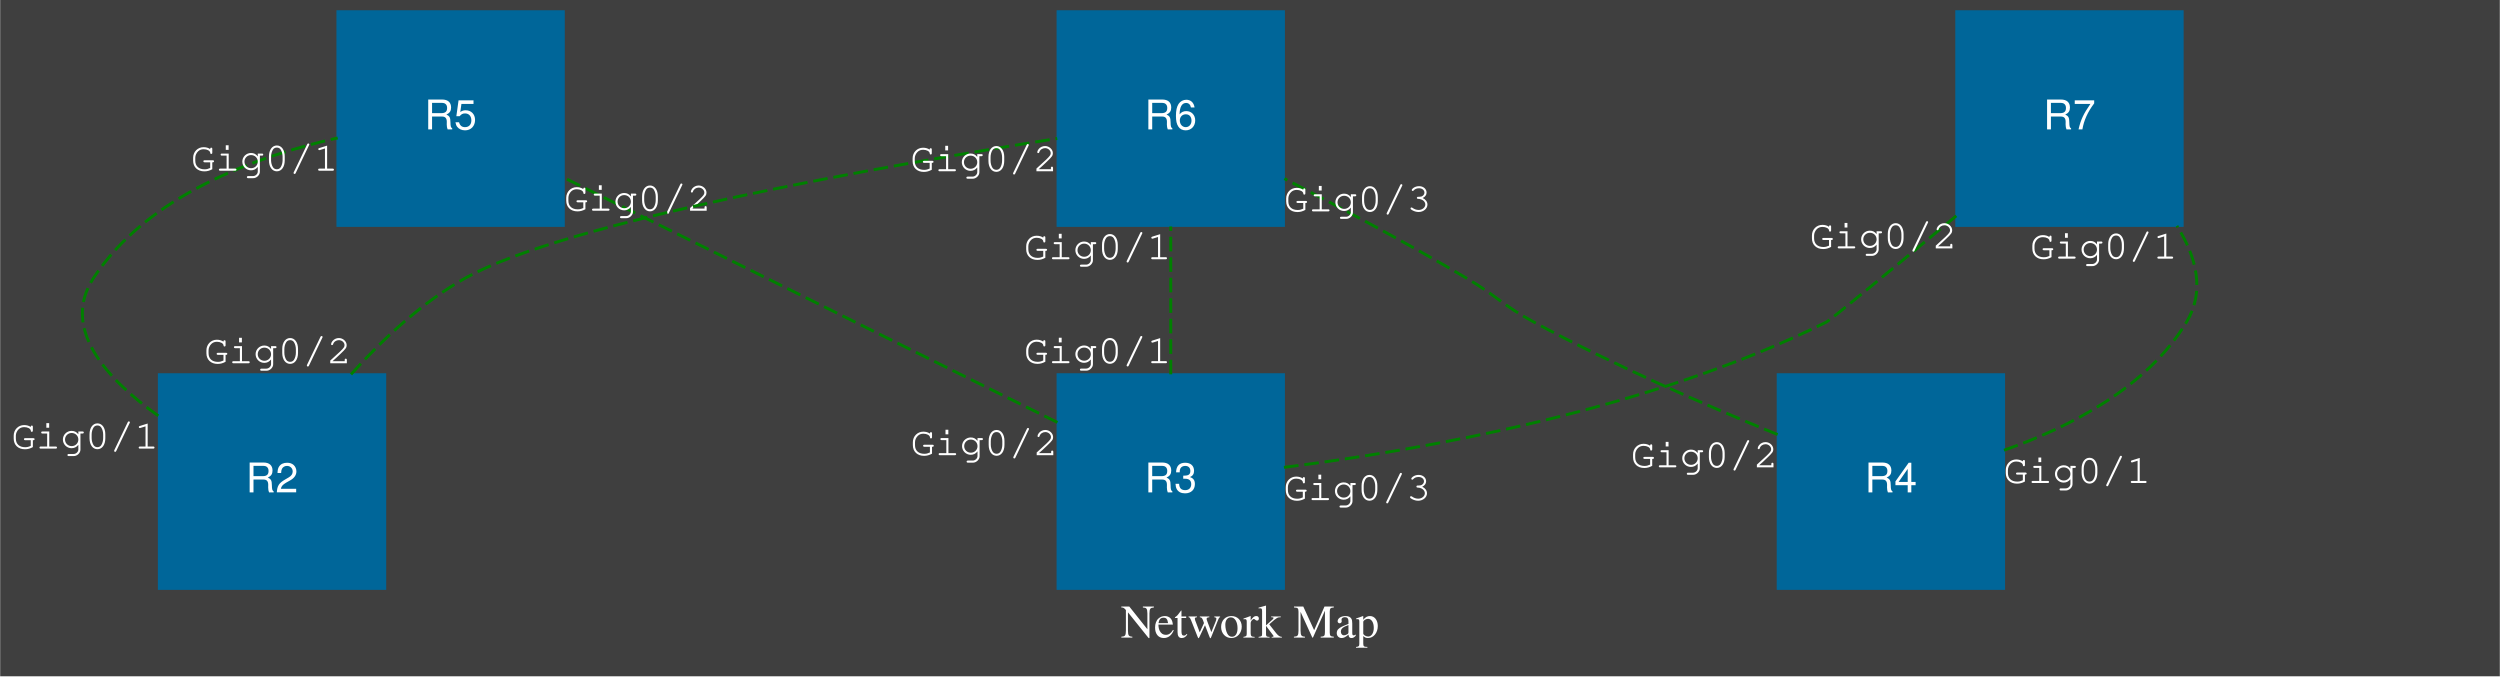
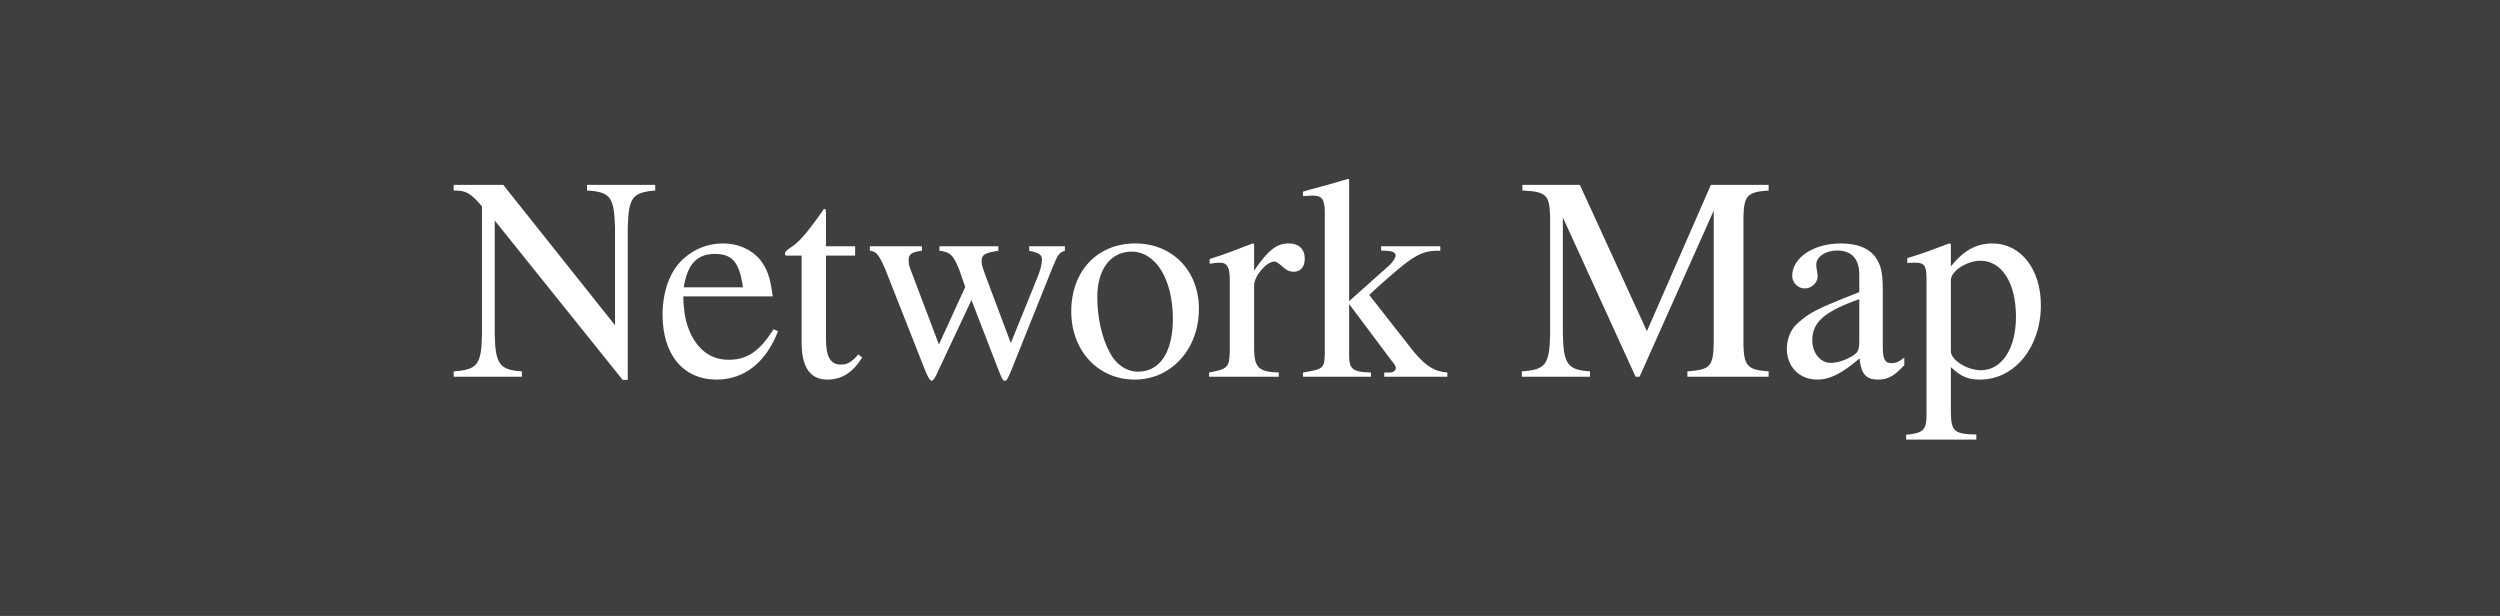
- <svg xmlns="http://www.w3.org/2000/svg" width="854pt" height="231pt" viewBox="0.00 0.00 853.86 231.00">
-   <g id="graph0" class="graph" transform="scale(1 1) rotate(0) translate(4 227)">
-     <polygon fill="#3f3f3f" stroke="transparent" points="-4,4 -4,-227 849.86,-227 849.86,4 -4,4" />
-     <text text-anchor="middle" x="422.93" y="-9.2" font-family="Times,serif" font-size="16.00" fill="white">Network Map</text>
-     <g id="node1" class="node">
-       <polygon fill="#006699" stroke="#006699" points="434.36,-99 357.36,-99 357.36,-26 434.36,-26 434.36,-99" />
-       <text text-anchor="middle" x="395.86" y="-58.8" font-family="Helvetica,sans-Serif" font-size="14.00" fill="white">R3</text>
-     </g>
-     <g id="node2" class="node">
-       <polygon fill="#006699" stroke="#006699" points="434.36,-223 357.36,-223 357.36,-150 434.36,-150 434.36,-223" />
-       <text text-anchor="middle" x="395.86" y="-182.8" font-family="Helvetica,sans-Serif" font-size="14.00" fill="white">R6</text>
-     </g>
-     <g id="edge3" class="edge">
-       <path fill="none" stroke="green" stroke-dasharray="5,2" d="M395.86,-99.12C395.86,-115.01 395.86,-133.7 395.86,-149.63" />
-       <text text-anchor="middle" x="445.86" y="-120.8" font-family="Courier,monospace" font-size="14.00" fill="white">            </text>
-       <text text-anchor="middle" x="370.86" y="-138.43" font-family="Courier,monospace" font-size="14.00" fill="white">Gig0/1</text>
-       <text text-anchor="middle" x="370.86" y="-102.92" font-family="Courier,monospace" font-size="14.00" fill="white">Gig0/1</text>
-     </g>
-     <g id="node3" class="node">
-       <polygon fill="#006699" stroke="#006699" points="188.36,-223 111.36,-223 111.36,-150 188.36,-150 188.36,-223" />
-       <text text-anchor="middle" x="149.86" y="-182.8" font-family="Helvetica,sans-Serif" font-size="14.00" fill="white">R5</text>
-     </g>
-     <g id="edge5" class="edge">
-       <path fill="none" stroke="green" stroke-dasharray="5,2" d="M357.15,-82.7C311.15,-105.51 234.83,-143.36 188.75,-166.21" />
-       <text text-anchor="middle" x="337.86" y="-120.8" font-family="Courier,monospace" font-size="14.00" fill="white">            </text>
-       <text text-anchor="middle" x="213.75" y="-155.01" font-family="Courier,monospace" font-size="14.00" fill="white">Gig0/2</text>
-       <text text-anchor="middle" x="332.15" y="-71.5" font-family="Courier,monospace" font-size="14.00" fill="white">Gig0/2</text>
-     </g>
-     <g id="node4" class="node">
-       <polygon fill="#006699" stroke="#006699" points="741.36,-223 664.36,-223 664.36,-150 741.36,-150 741.36,-223" />
-       <text text-anchor="middle" x="702.86" y="-182.8" font-family="Helvetica,sans-Serif" font-size="14.00" fill="white">R7</text>
-     </g>
-     <g id="edge4" class="edge">
-       <path fill="none" stroke="green" stroke-dasharray="5,2" d="M434.53,-67.35C480.67,-73.12 559.2,-86.78 619.86,-117 621.24,-117.69 643.27,-135.88 664.28,-153.34" />
-       <text text-anchor="middle" x="686.86" y="-120.8" font-family="Courier,monospace" font-size="14.00" fill="white">            </text>
-       <text text-anchor="middle" x="639.28" y="-142.14" font-family="Courier,monospace" font-size="14.00" fill="white">Gig0/2</text>
-       <text text-anchor="middle" x="459.53" y="-56.15" font-family="Courier,monospace" font-size="14.00" fill="white">Gig0/3</text>
-     </g>
-     <g id="node5" class="node">
-       <polygon fill="#006699" stroke="#006699" points="127.36,-99 50.36,-99 50.36,-26 127.36,-26 127.36,-99" />
-       <text text-anchor="middle" x="88.86" y="-58.8" font-family="Helvetica,sans-Serif" font-size="14.00" fill="white">R2</text>
-     </g>
-     <g id="edge1" class="edge">
-       <path fill="none" stroke="green" stroke-dasharray="5,2" d="M115.83,-99.1C126.71,-111.21 140.17,-123.76 154.86,-132 189.16,-151.24 298.11,-170.38 357.07,-179.69" />
-       <text text-anchor="middle" x="204.86" y="-120.8" font-family="Courier,monospace" font-size="14.00" fill="white">            </text>
-       <text text-anchor="middle" x="332.07" y="-168.49" font-family="Courier,monospace" font-size="14.00" fill="white">Gig0/2</text>
-       <text text-anchor="middle" x="90.83" y="-102.9" font-family="Courier,monospace" font-size="14.00" fill="white">Gig0/2</text>
-     </g>
-     <g id="edge2" class="edge">
-       <path fill="none" stroke="green" stroke-dasharray="5,2" d="M50,-84.95C31.96,-97.81 16.71,-114.94 27.86,-132 46.21,-160.07 82.91,-173.51 111.29,-179.88" />
-       <text text-anchor="middle" x="77.86" y="-120.8" font-family="Courier,monospace" font-size="14.00" fill="white">            </text>
-       <text text-anchor="middle" x="86.29" y="-168.68" font-family="Courier,monospace" font-size="14.00" fill="white">Gig0/1</text>
-       <text text-anchor="middle" x="25" y="-73.75" font-family="Courier,monospace" font-size="14.00" fill="white">Gig0/1</text>
-     </g>
-     <g id="node6" class="node">
-       <polygon fill="#006699" stroke="#006699" points="680.36,-99 603.36,-99 603.36,-26 680.36,-26 680.36,-99" />
-       <text text-anchor="middle" x="641.86" y="-58.8" font-family="Helvetica,sans-Serif" font-size="14.00" fill="white">R4</text>
-     </g>
-     <g id="edge6" class="edge">
-       <path fill="none" stroke="green" stroke-dasharray="5,2" d="M603.17,-78.55C578.79,-88.5 546.92,-102.37 519.86,-117 509.13,-122.8 507.38,-125.8 496.86,-132 476.69,-143.89 453.65,-156.18 434.68,-165.98" />
-       <text text-anchor="middle" x="569.86" y="-120.8" font-family="Courier,monospace" font-size="14.00" fill="white">            </text>
-       <text text-anchor="middle" x="459.68" y="-154.78" font-family="Courier,monospace" font-size="14.00" fill="white">Gig0/3</text>
-       <text text-anchor="middle" x="578.17" y="-67.35" font-family="Courier,monospace" font-size="14.00" fill="white">Gig0/2</text>
-     </g>
-     <g id="edge7" class="edge">
-       <path fill="none" stroke="green" stroke-dasharray="5,2" d="M680.49,-73.2C702.92,-81.04 729.35,-94.56 742.86,-117 749.25,-127.62 746.21,-139.24 739.57,-149.84" />
-       <text text-anchor="middle" x="795.86" y="-120.8" font-family="Courier,monospace" font-size="14.00" fill="white">            </text>
-       <text text-anchor="middle" x="714.57" y="-138.64" font-family="Courier,monospace" font-size="14.00" fill="white">Gig0/1</text>
-       <text text-anchor="middle" x="705.49" y="-62" font-family="Courier,monospace" font-size="14.00" fill="white">Gig0/1</text>
-     </g>
+ <svg xmlns="http://www.w3.org/2000/svg" width="138pt" height="34pt" viewBox="0.00 0.00 138.00 34.00">
+   <g id="graph0" class="graph" transform="scale(1 1) rotate(0) translate(4 30)">
+     <polygon fill="#3f3f3f" stroke="transparent" points="-4,4 -4,-30 134,-30 134,4 -4,4" />
+     <text text-anchor="middle" x="65" y="-9.2" font-family="Times,serif" font-size="16.00" fill="white">Network Map</text>
  </g>
</svg>
